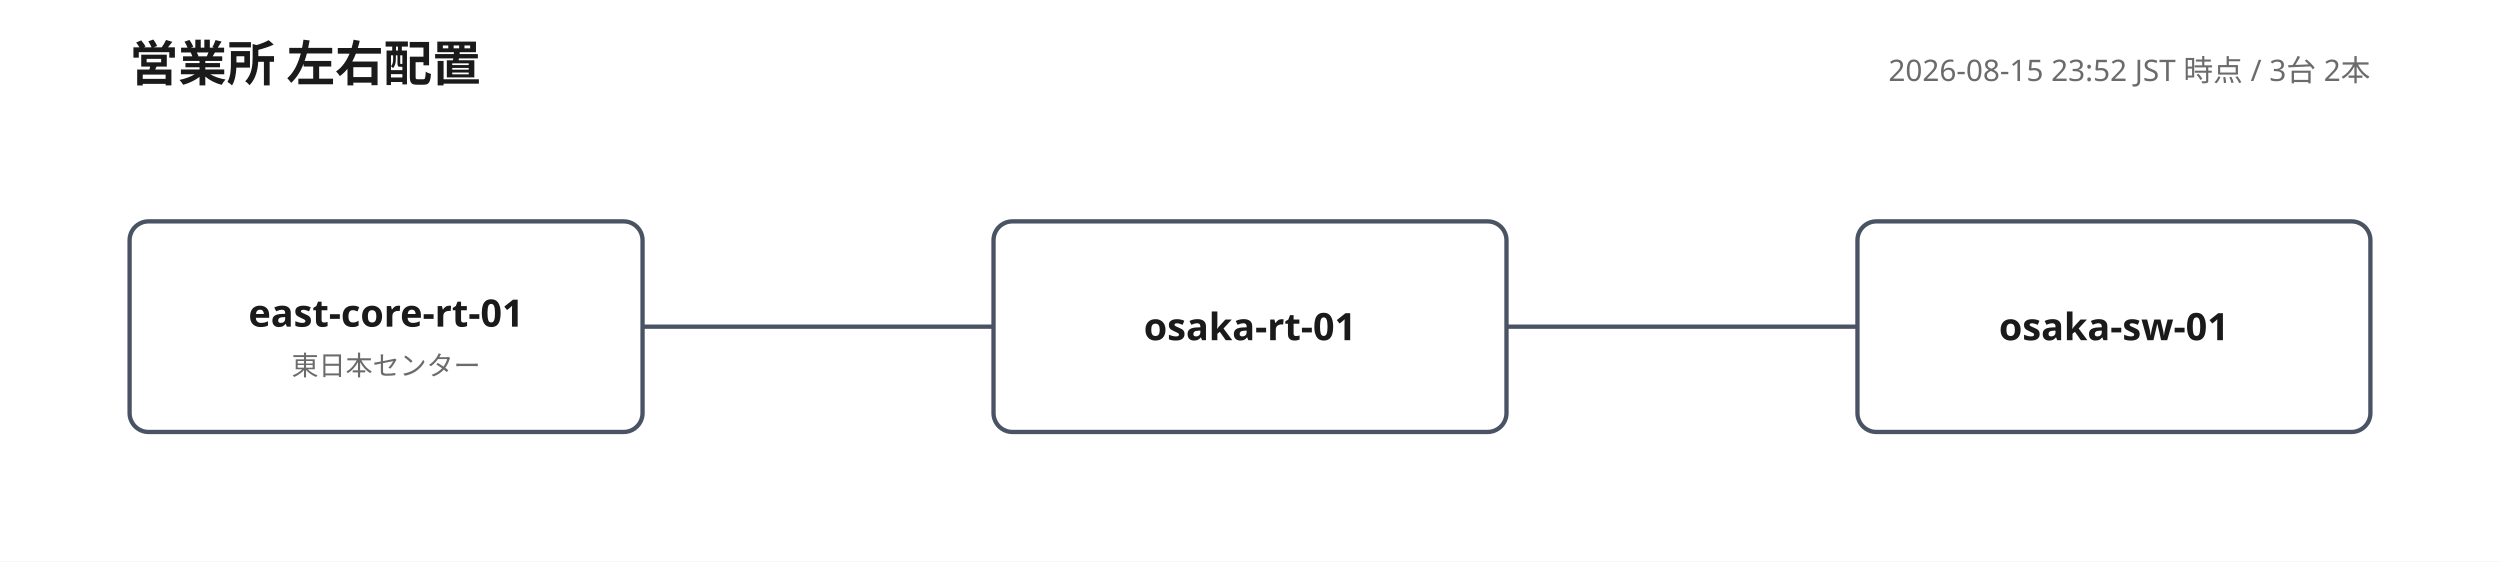
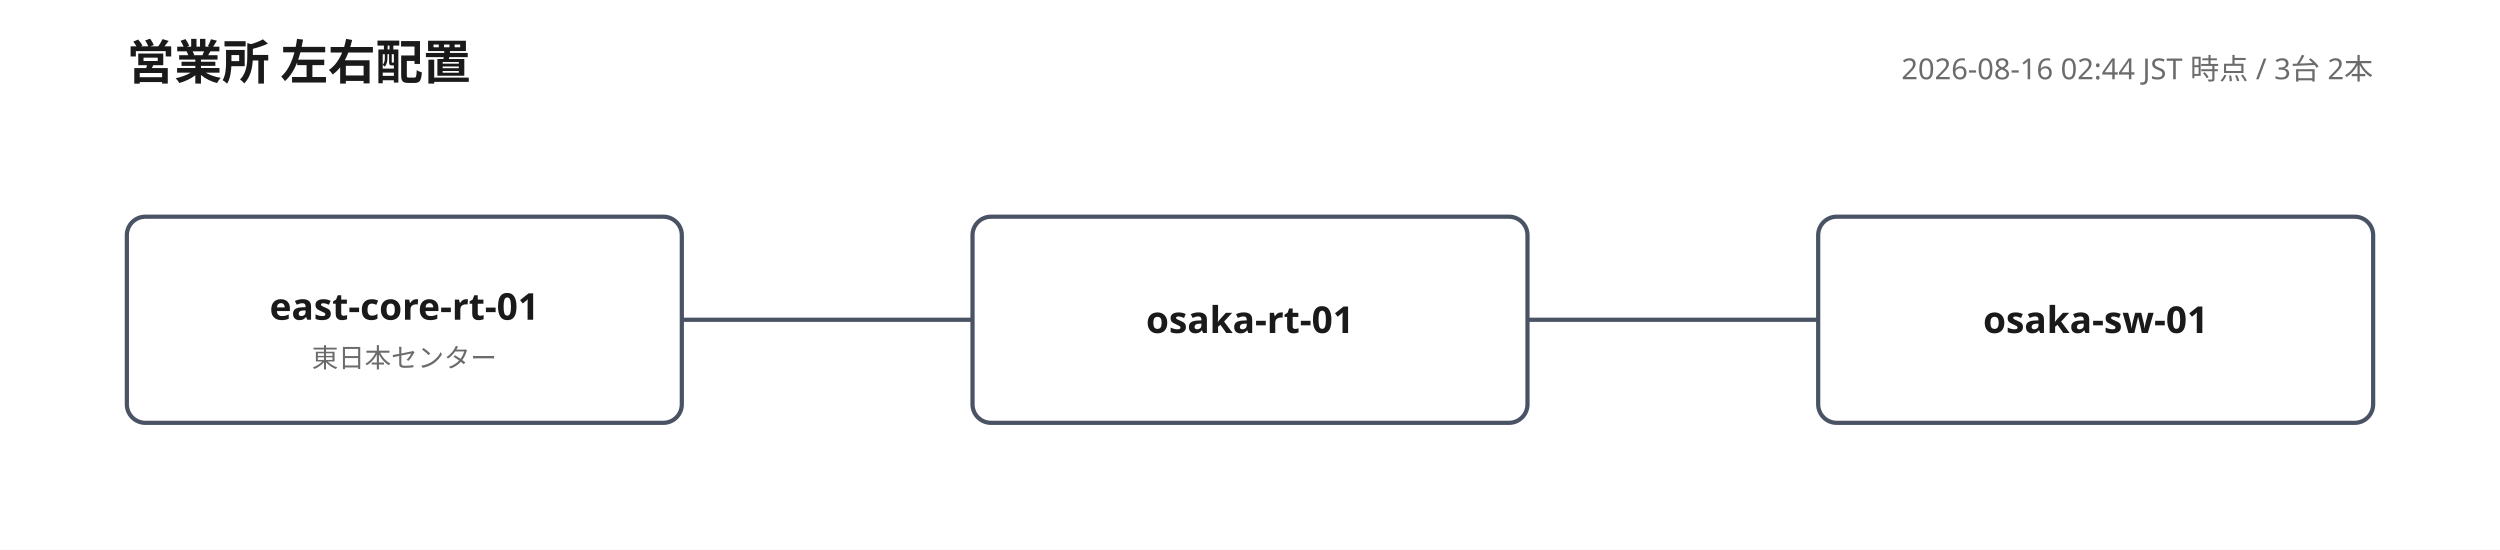
- <svg xmlns="http://www.w3.org/2000/svg" width="926" height="208" viewBox="0 0 926 208" font-family="'Yu Gothic', 'Hiragino Kaku Gothic ProN', Meiryo, 'Noto Sans JP', sans-serif">
+ <svg xmlns="http://www.w3.org/2000/svg" width="946" height="208" viewBox="0 0 946 208" font-family="'Yu Gothic', 'Hiragino Kaku Gothic ProN', Meiryo, 'Noto Sans JP', sans-serif">
  <rect width="100%" height="100%" fill="#ffffff" />
  <text x="48" y="30" font-size="18" font-weight="700" fill="#1a1a1a">営業所 左右配置</text>
-   <text x="878" y="30" font-size="11" fill="#6b6b6b" text-anchor="end">2026-08-15 23:52 JST 時点 / 3台 2本</text>
-   <polyline points="368,121 238,121" fill="none" stroke="#4a5364" stroke-width="1.6" />
+   <text x="898" y="30" font-size="11" fill="#6b6b6b" text-anchor="end">2026-08-16 02:44 JST 時点 / 3台 2本</text>
+   <polyline points="368,121 258,121" fill="none" stroke="#4a5364" stroke-width="1.6" />
  <text class="port-label" x="358.0" y="111.0" font-size="10" fill="#2f6fb5" text-anchor="end" paint-order="stroke" stroke="#ffffff" stroke-width="3" />
-   <text class="port-label" x="248.0" y="125.0" font-size="10" fill="#2f6fb5" text-anchor="start" paint-order="stroke" stroke="#ffffff" stroke-width="3" />
-   <polyline points="558,121 688,121" fill="none" stroke="#4a5364" stroke-width="1.6" />
-   <text class="port-label" x="568.0" y="125.0" font-size="10" fill="#2f6fb5" text-anchor="start" paint-order="stroke" stroke="#ffffff" stroke-width="3" />
+   <text class="port-label" x="268.0" y="125.0" font-size="10" fill="#2f6fb5" text-anchor="start" paint-order="stroke" stroke="#ffffff" stroke-width="3" />
+   <polyline points="578,121 688,121" fill="none" stroke="#4a5364" stroke-width="1.6" />
+   <text class="port-label" x="588.0" y="125.0" font-size="10" fill="#2f6fb5" text-anchor="start" paint-order="stroke" stroke="#ffffff" stroke-width="3" />
  <text class="port-label" x="678.0" y="111.0" font-size="10" fill="#2f6fb5" text-anchor="end" paint-order="stroke" stroke="#ffffff" stroke-width="3" />
  <g>
-     <rect x="48" y="82" width="190" height="78" rx="7" fill="#ffffff" stroke="#4a5364" stroke-width="1.6" />
-     <text x="143" y="121" font-size="14" font-weight="700" fill="#1a1a1a" text-anchor="middle">east-core-rt-01</text>
-     <text x="143" y="139" font-size="10" fill="#6b6b6b" text-anchor="middle">東日本センター</text>
+     <rect x="48" y="82" width="210" height="78" rx="7" fill="#ffffff" stroke="#4a5364" stroke-width="1.6" />
+     <text x="153" y="121" font-size="14" font-weight="700" fill="#1a1a1a" text-anchor="middle">east-core-rt-01</text>
+     <text x="153" y="139" font-size="10" fill="#6b6b6b" text-anchor="middle">東日本センター</text>
  </g>
  <g>
-     <rect x="368" y="82" width="190" height="78" rx="7" fill="#ffffff" stroke="#4a5364" stroke-width="1.6" />
-     <text x="463" y="126" font-size="14" font-weight="700" fill="#1a1a1a" text-anchor="middle">osaka-rt-01</text>
+     <rect x="368" y="82" width="210" height="78" rx="7" fill="#ffffff" stroke="#4a5364" stroke-width="1.6" />
+     <text x="473" y="126" font-size="14" font-weight="700" fill="#1a1a1a" text-anchor="middle">osaka-rt-01</text>
  </g>
  <g>
-     <rect x="688" y="82" width="190" height="78" rx="7" fill="#ffffff" stroke="#4a5364" stroke-width="1.6" />
-     <text x="783" y="126" font-size="14" font-weight="700" fill="#1a1a1a" text-anchor="middle">osaka-sw-01</text>
+     <rect x="688" y="82" width="210" height="78" rx="7" fill="#ffffff" stroke="#4a5364" stroke-width="1.6" />
+     <text x="793" y="126" font-size="14" font-weight="700" fill="#1a1a1a" text-anchor="middle">osaka-sw-01</text>
  </g>
</svg>
